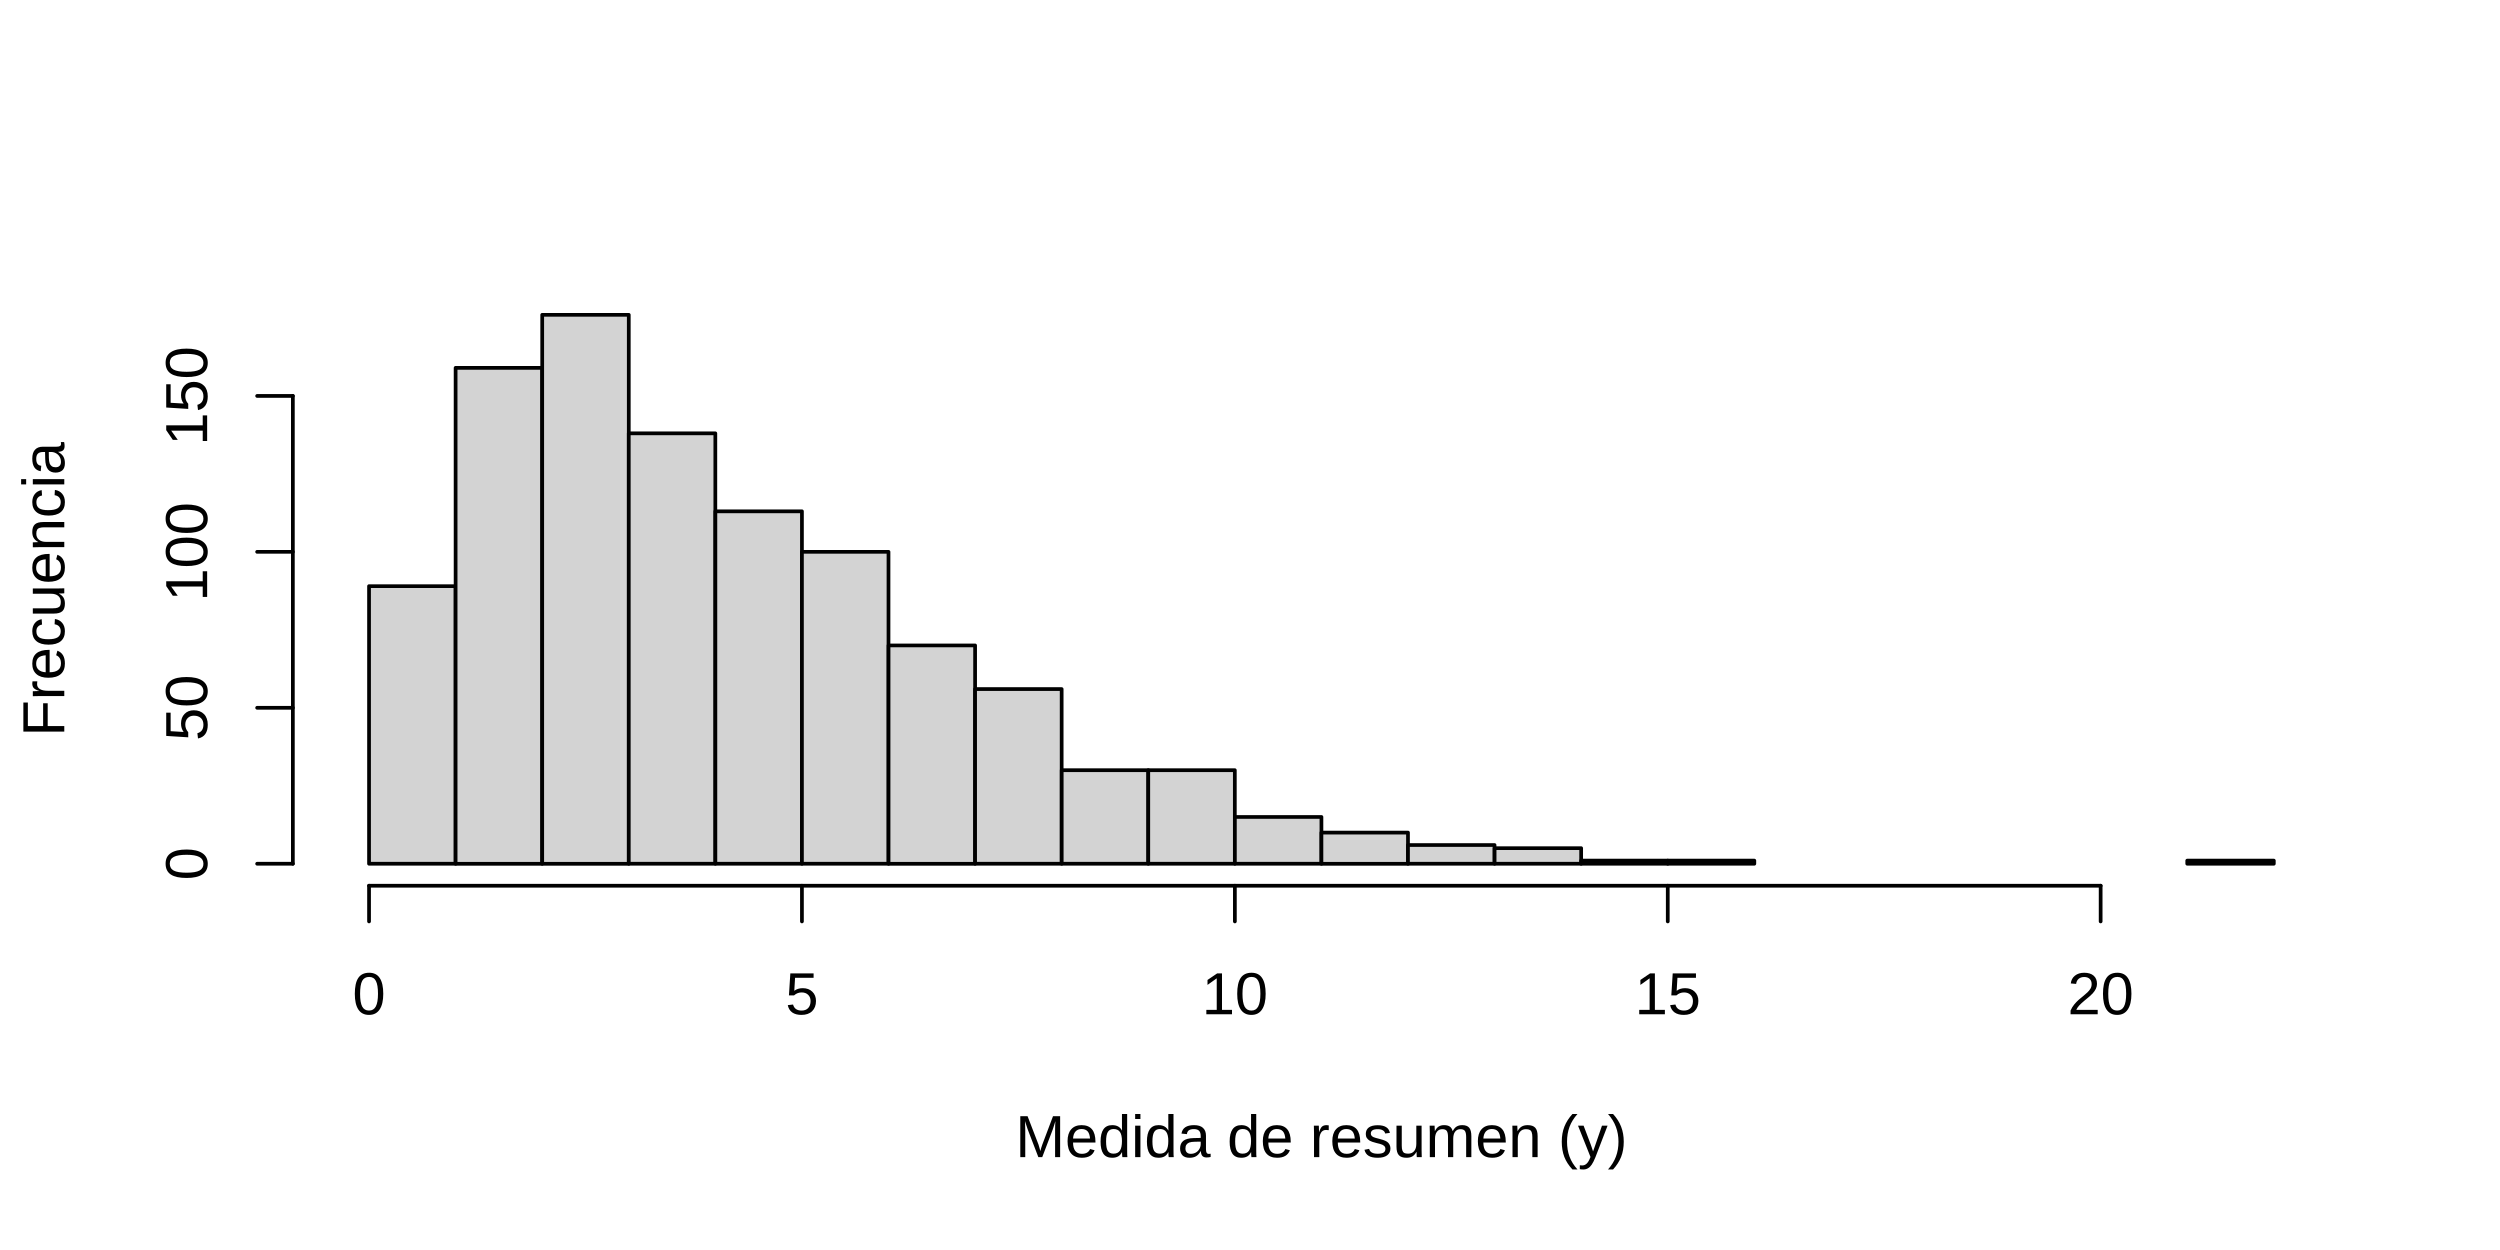
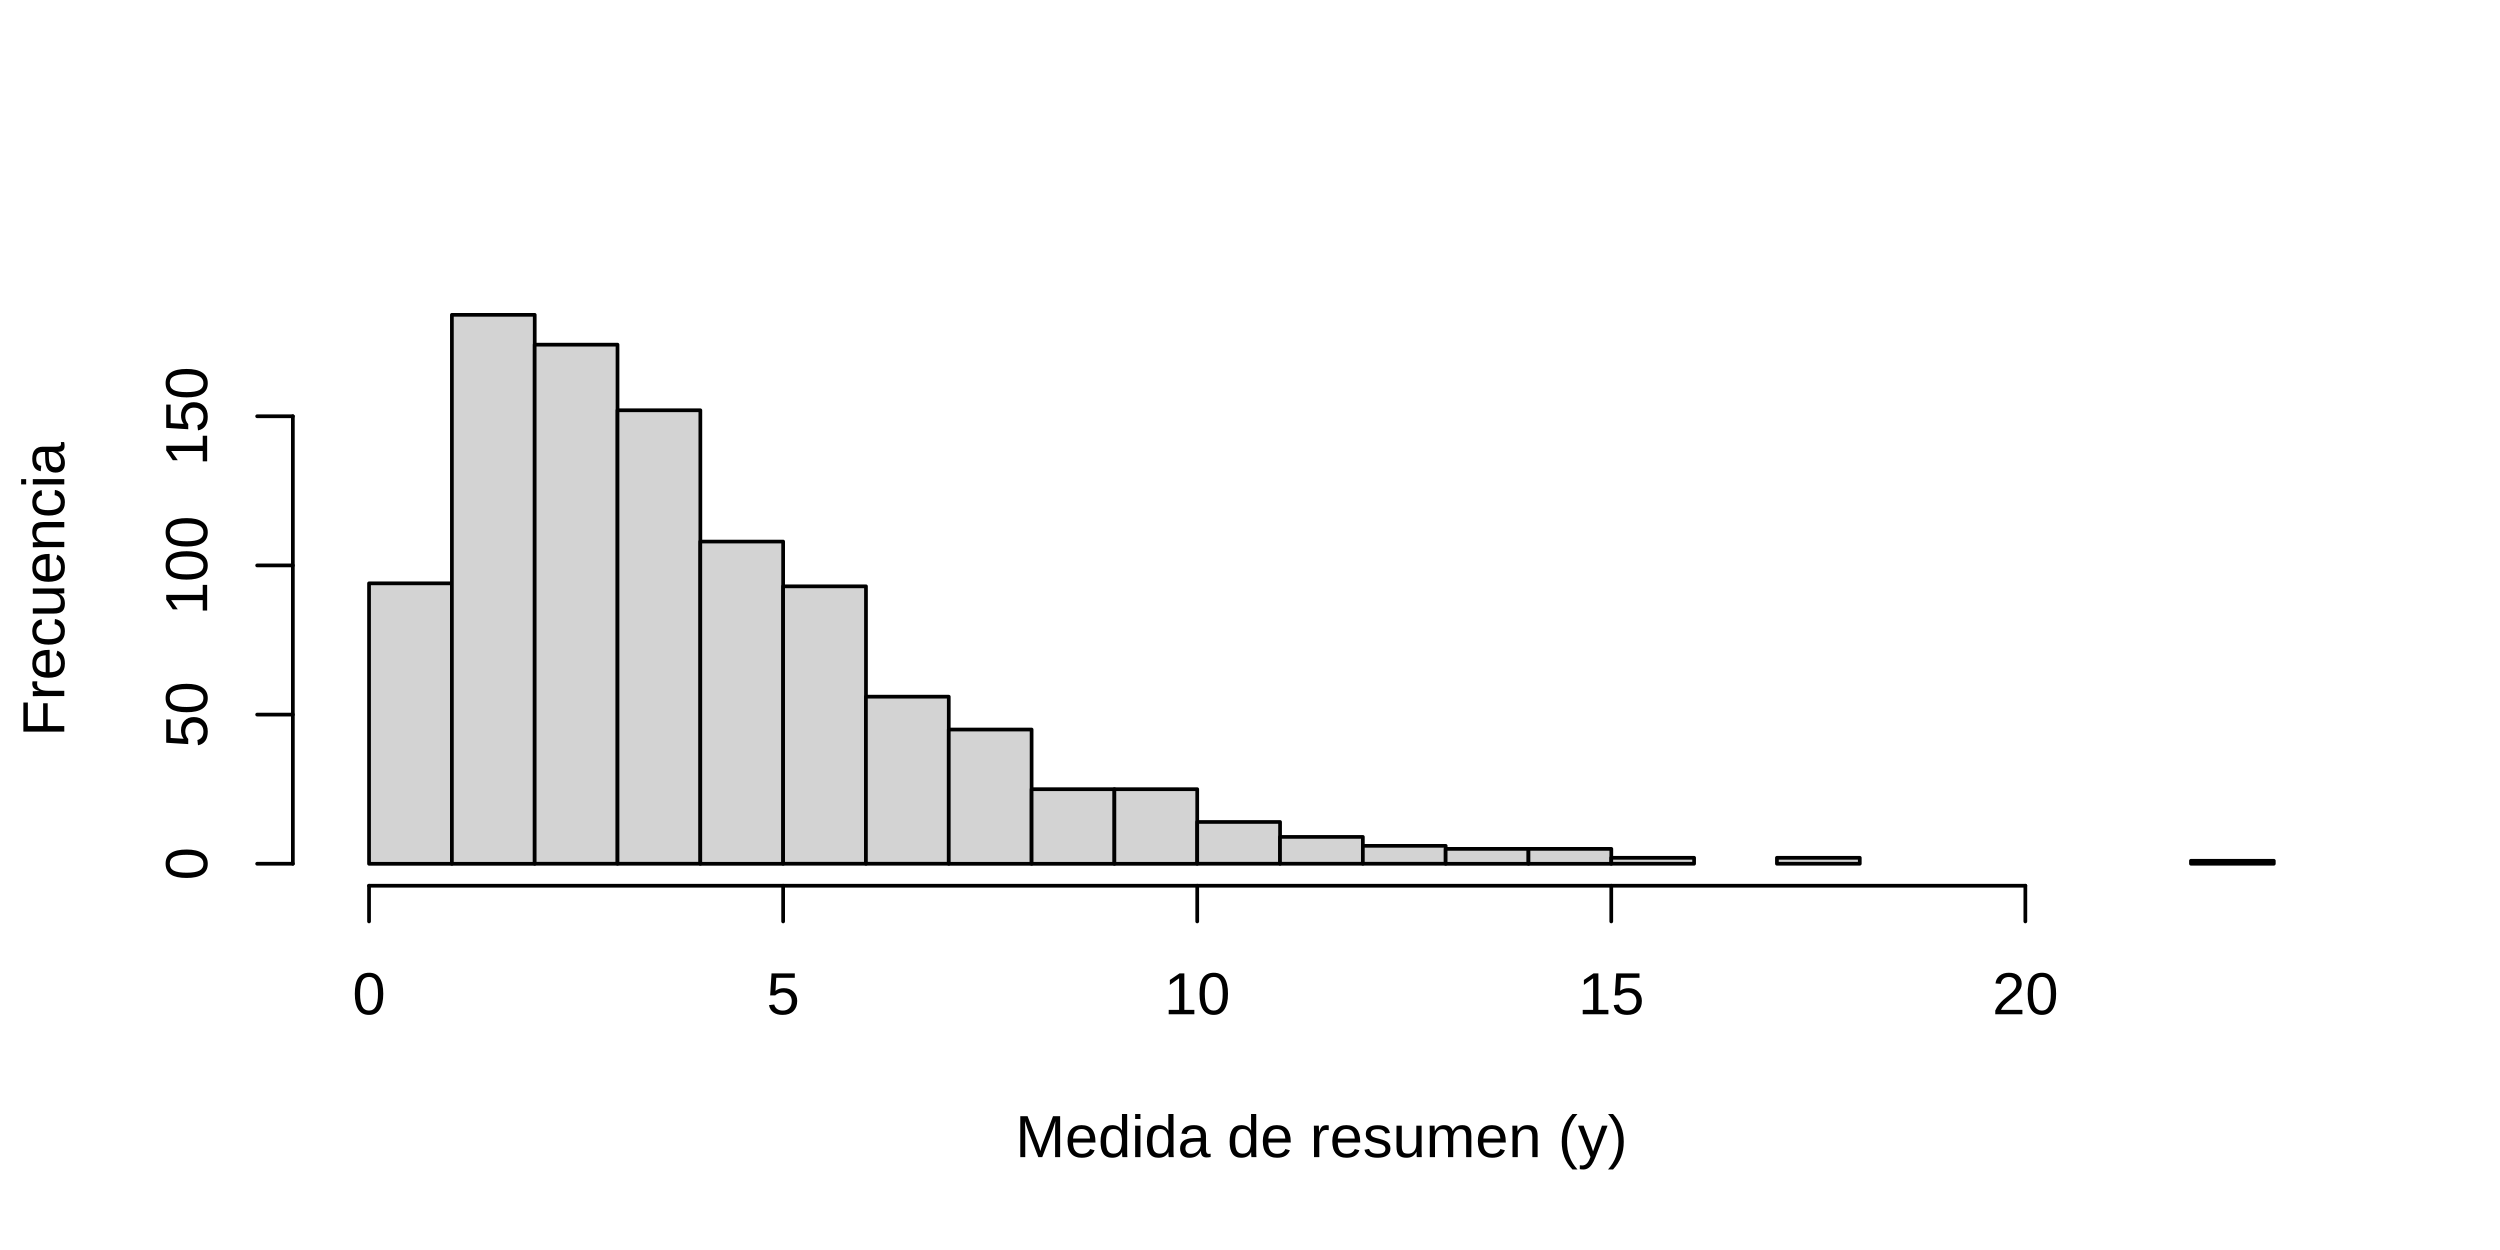
<svg xmlns="http://www.w3.org/2000/svg" class="svglite" width="504.00pt" height="252.00pt" viewBox="0 0 504.00 252.00">
  <defs>
    <style type="text/css">
    .svglite line, .svglite polyline, .svglite polygon, .svglite path, .svglite rect, .svglite circle {
      fill: none;
      stroke: #000000;
      stroke-linecap: round;
      stroke-linejoin: round;
      stroke-miterlimit: 10.00;
    }
    .svglite text {
      white-space: pre;
    }
  </style>
  </defs>
  <rect width="100%" height="100%" style="stroke: none; fill: #FFFFFF;" />
  <defs>
    <clipPath id="cpMC4wMHw1MDQuMDB8MC4wMHwyNTIuMDA=">
      <rect x="0.00" y="0.00" width="504.00" height="252.00" />
    </clipPath>
  </defs>
  <g clip-path="url(#cpMC4wMHw1MDQuMDB8MC4wMHwyNTIuMDA=)">
    <text x="266.40" y="233.28" text-anchor="middle" style="font-size: 12.00px; font-family: &quot;Arial&quot;;" textLength="123.38px" lengthAdjust="spacingAndGlyphs">Medida de resumen (y)</text>
    <text transform="translate(12.96,118.80) rotate(-90)" text-anchor="middle" style="font-size: 12.00px; font-family: &quot;Arial&quot;;" textLength="59.36px" lengthAdjust="spacingAndGlyphs">Frecuencia</text>
-     <line x1="74.40" y1="178.56" x2="423.49" y2="178.56" style="stroke-width: 0.75;" />
+     <line x1="74.40" y1="178.56" x2="408.31" y2="178.56" style="stroke-width: 0.75;" />
    <line x1="74.40" y1="178.56" x2="74.40" y2="185.76" style="stroke-width: 0.75;" />
-     <line x1="161.67" y1="178.56" x2="161.67" y2="185.76" style="stroke-width: 0.75;" />
-     <line x1="248.95" y1="178.56" x2="248.95" y2="185.76" style="stroke-width: 0.75;" />
-     <line x1="336.22" y1="178.56" x2="336.22" y2="185.76" style="stroke-width: 0.75;" />
-     <line x1="423.49" y1="178.56" x2="423.49" y2="185.76" style="stroke-width: 0.75;" />
+     <line x1="157.88" y1="178.56" x2="157.88" y2="185.76" style="stroke-width: 0.75;" />
+     <line x1="241.36" y1="178.56" x2="241.36" y2="185.76" style="stroke-width: 0.75;" />
+     <line x1="324.83" y1="178.56" x2="324.83" y2="185.76" style="stroke-width: 0.75;" />
+     <line x1="408.31" y1="178.56" x2="408.31" y2="185.76" style="stroke-width: 0.75;" />
    <text x="74.40" y="204.48" text-anchor="middle" style="font-size: 12.00px; font-family: &quot;Arial&quot;;" textLength="6.67px" lengthAdjust="spacingAndGlyphs">0</text>
-     <text x="161.67" y="204.48" text-anchor="middle" style="font-size: 12.00px; font-family: &quot;Arial&quot;;" textLength="6.67px" lengthAdjust="spacingAndGlyphs">5</text>
-     <text x="248.95" y="204.48" text-anchor="middle" style="font-size: 12.00px; font-family: &quot;Arial&quot;;" textLength="13.35px" lengthAdjust="spacingAndGlyphs">10</text>
-     <text x="336.22" y="204.48" text-anchor="middle" style="font-size: 12.00px; font-family: &quot;Arial&quot;;" textLength="13.35px" lengthAdjust="spacingAndGlyphs">15</text>
-     <text x="423.49" y="204.48" text-anchor="middle" style="font-size: 12.00px; font-family: &quot;Arial&quot;;" textLength="13.35px" lengthAdjust="spacingAndGlyphs">20</text>
-     <line x1="59.04" y1="174.13" x2="59.04" y2="79.82" style="stroke-width: 0.75;" />
+     <text x="157.88" y="204.48" text-anchor="middle" style="font-size: 12.00px; font-family: &quot;Arial&quot;;" textLength="6.67px" lengthAdjust="spacingAndGlyphs">5</text>
+     <text x="241.36" y="204.48" text-anchor="middle" style="font-size: 12.00px; font-family: &quot;Arial&quot;;" textLength="13.35px" lengthAdjust="spacingAndGlyphs">10</text>
+     <text x="324.83" y="204.48" text-anchor="middle" style="font-size: 12.00px; font-family: &quot;Arial&quot;;" textLength="13.35px" lengthAdjust="spacingAndGlyphs">15</text>
+     <text x="408.31" y="204.48" text-anchor="middle" style="font-size: 12.00px; font-family: &quot;Arial&quot;;" textLength="13.35px" lengthAdjust="spacingAndGlyphs">20</text>
+     <line x1="59.04" y1="174.13" x2="59.04" y2="83.92" style="stroke-width: 0.75;" />
    <line x1="59.04" y1="174.13" x2="51.84" y2="174.13" style="stroke-width: 0.75;" />
-     <line x1="59.04" y1="142.69" x2="51.84" y2="142.69" style="stroke-width: 0.75;" />
-     <line x1="59.04" y1="111.25" x2="51.84" y2="111.25" style="stroke-width: 0.75;" />
-     <line x1="59.04" y1="79.82" x2="51.84" y2="79.82" style="stroke-width: 0.75;" />
+     <line x1="59.04" y1="144.06" x2="51.84" y2="144.06" style="stroke-width: 0.75;" />
+     <line x1="59.04" y1="113.99" x2="51.84" y2="113.99" style="stroke-width: 0.75;" />
+     <line x1="59.04" y1="83.92" x2="51.84" y2="83.92" style="stroke-width: 0.75;" />
    <text transform="translate(41.76,174.13) rotate(-90)" text-anchor="middle" style="font-size: 12.00px; font-family: &quot;Arial&quot;;" textLength="6.67px" lengthAdjust="spacingAndGlyphs">0</text>
-     <text transform="translate(41.76,142.69) rotate(-90)" text-anchor="middle" style="font-size: 12.00px; font-family: &quot;Arial&quot;;" textLength="13.35px" lengthAdjust="spacingAndGlyphs">50</text>
-     <text transform="translate(41.76,111.25) rotate(-90)" text-anchor="middle" style="font-size: 12.00px; font-family: &quot;Arial&quot;;" textLength="20.02px" lengthAdjust="spacingAndGlyphs">100</text>
-     <text transform="translate(41.76,79.82) rotate(-90)" text-anchor="middle" style="font-size: 12.00px; font-family: &quot;Arial&quot;;" textLength="20.02px" lengthAdjust="spacingAndGlyphs">150</text>
+     <text transform="translate(41.76,144.06) rotate(-90)" text-anchor="middle" style="font-size: 12.00px; font-family: &quot;Arial&quot;;" textLength="13.35px" lengthAdjust="spacingAndGlyphs">50</text>
+     <text transform="translate(41.76,113.99) rotate(-90)" text-anchor="middle" style="font-size: 12.00px; font-family: &quot;Arial&quot;;" textLength="20.02px" lengthAdjust="spacingAndGlyphs">100</text>
+     <text transform="translate(41.76,83.92) rotate(-90)" text-anchor="middle" style="font-size: 12.00px; font-family: &quot;Arial&quot;;" textLength="20.02px" lengthAdjust="spacingAndGlyphs">150</text>
  </g>
  <defs>
    <clipPath id="cpNTkuMDR8NDczLjc2fDU5LjA0fDE3OC41Ng==">
      <rect x="59.04" y="59.04" width="414.72" height="119.52" />
    </clipPath>
  </defs>
  <g clip-path="url(#cpNTkuMDR8NDczLjc2fDU5LjA0fDE3OC41Ng==)">
-     <rect x="74.40" y="118.17" width="17.45" height="55.96" style="stroke-width: 0.75; fill: #D3D3D3;" />
-     <rect x="91.85" y="74.16" width="17.45" height="99.98" style="stroke-width: 0.75; fill: #D3D3D3;" />
-     <rect x="109.31" y="63.47" width="17.45" height="110.67" style="stroke-width: 0.75; fill: #D3D3D3;" />
-     <rect x="126.76" y="87.36" width="17.45" height="86.77" style="stroke-width: 0.75; fill: #D3D3D3;" />
-     <rect x="144.22" y="103.08" width="17.45" height="71.05" style="stroke-width: 0.75; fill: #D3D3D3;" />
-     <rect x="161.67" y="111.25" width="17.45" height="62.88" style="stroke-width: 0.75; fill: #D3D3D3;" />
-     <rect x="179.13" y="130.12" width="17.45" height="44.02" style="stroke-width: 0.75; fill: #D3D3D3;" />
-     <rect x="196.58" y="138.92" width="17.45" height="35.21" style="stroke-width: 0.75; fill: #D3D3D3;" />
-     <rect x="214.04" y="155.27" width="17.45" height="18.86" style="stroke-width: 0.75; fill: #D3D3D3;" />
-     <rect x="231.49" y="155.27" width="17.45" height="18.86" style="stroke-width: 0.75; fill: #D3D3D3;" />
-     <rect x="248.95" y="164.70" width="17.45" height="9.43" style="stroke-width: 0.75; fill: #D3D3D3;" />
-     <rect x="266.40" y="167.85" width="17.45" height="6.29" style="stroke-width: 0.75; fill: #D3D3D3;" />
-     <rect x="283.85" y="170.36" width="17.45" height="3.77" style="stroke-width: 0.75; fill: #D3D3D3;" />
-     <rect x="301.31" y="170.99" width="17.45" height="3.14" style="stroke-width: 0.75; fill: #D3D3D3;" />
-     <rect x="318.76" y="173.50" width="17.45" height="0.63" style="stroke-width: 0.75; fill: #D3D3D3;" />
-     <rect x="336.22" y="173.50" width="17.45" height="0.63" style="stroke-width: 0.75; fill: #D3D3D3;" />
-     <rect x="353.67" y="174.13" width="17.45" height="0.00" style="stroke-width: 0.75; fill: #D3D3D3;" />
-     <rect x="371.13" y="174.13" width="17.45" height="0.00" style="stroke-width: 0.75; fill: #D3D3D3;" />
-     <rect x="388.58" y="174.13" width="17.45" height="0.00" style="stroke-width: 0.75; fill: #D3D3D3;" />
-     <rect x="406.04" y="174.13" width="17.45" height="0.00" style="stroke-width: 0.75; fill: #D3D3D3;" />
-     <rect x="423.49" y="174.13" width="17.45" height="0.00" style="stroke-width: 0.75; fill: #D3D3D3;" />
-     <rect x="440.95" y="173.50" width="17.45" height="0.63" style="stroke-width: 0.75; fill: #D3D3D3;" />
+     <rect x="74.40" y="117.60" width="16.70" height="56.54" style="stroke-width: 0.75; fill: #D3D3D3;" />
+     <rect x="91.10" y="63.47" width="16.70" height="110.67" style="stroke-width: 0.75; fill: #D3D3D3;" />
+     <rect x="107.79" y="69.48" width="16.70" height="104.65" style="stroke-width: 0.75; fill: #D3D3D3;" />
+     <rect x="124.49" y="82.71" width="16.70" height="91.42" style="stroke-width: 0.75; fill: #D3D3D3;" />
+     <rect x="141.18" y="109.18" width="16.70" height="64.96" style="stroke-width: 0.75; fill: #D3D3D3;" />
+     <rect x="157.88" y="118.20" width="16.70" height="55.93" style="stroke-width: 0.75; fill: #D3D3D3;" />
+     <rect x="174.57" y="140.45" width="16.70" height="33.68" style="stroke-width: 0.75; fill: #D3D3D3;" />
+     <rect x="191.27" y="147.07" width="16.70" height="27.07" style="stroke-width: 0.75; fill: #D3D3D3;" />
+     <rect x="207.97" y="159.10" width="16.70" height="15.04" style="stroke-width: 0.75; fill: #D3D3D3;" />
+     <rect x="224.66" y="159.10" width="16.70" height="15.04" style="stroke-width: 0.75; fill: #D3D3D3;" />
+     <rect x="241.36" y="165.71" width="16.70" height="8.42" style="stroke-width: 0.75; fill: #D3D3D3;" />
+     <rect x="258.05" y="168.72" width="16.70" height="5.41" style="stroke-width: 0.75; fill: #D3D3D3;" />
+     <rect x="274.75" y="170.52" width="16.70" height="3.61" style="stroke-width: 0.75; fill: #D3D3D3;" />
+     <rect x="291.44" y="171.13" width="16.70" height="3.01" style="stroke-width: 0.75; fill: #D3D3D3;" />
+     <rect x="308.14" y="171.13" width="16.70" height="3.01" style="stroke-width: 0.75; fill: #D3D3D3;" />
+     <rect x="324.83" y="172.93" width="16.70" height="1.20" style="stroke-width: 0.75; fill: #D3D3D3;" />
+     <rect x="341.53" y="174.13" width="16.70" height="0.00" style="stroke-width: 0.75; fill: #D3D3D3;" />
+     <rect x="358.23" y="172.93" width="16.70" height="1.20" style="stroke-width: 0.75; fill: #D3D3D3;" />
+     <rect x="374.92" y="174.13" width="16.70" height="0.00" style="stroke-width: 0.75; fill: #D3D3D3;" />
+     <rect x="391.62" y="174.13" width="16.70" height="0.00" style="stroke-width: 0.75; fill: #D3D3D3;" />
+     <rect x="408.31" y="174.13" width="16.70" height="0.00" style="stroke-width: 0.75; fill: #D3D3D3;" />
+     <rect x="425.01" y="174.13" width="16.70" height="0.00" style="stroke-width: 0.75; fill: #D3D3D3;" />
+     <rect x="441.70" y="173.53" width="16.70" height="0.60" style="stroke-width: 0.75; fill: #D3D3D3;" />
  </g>
</svg>
